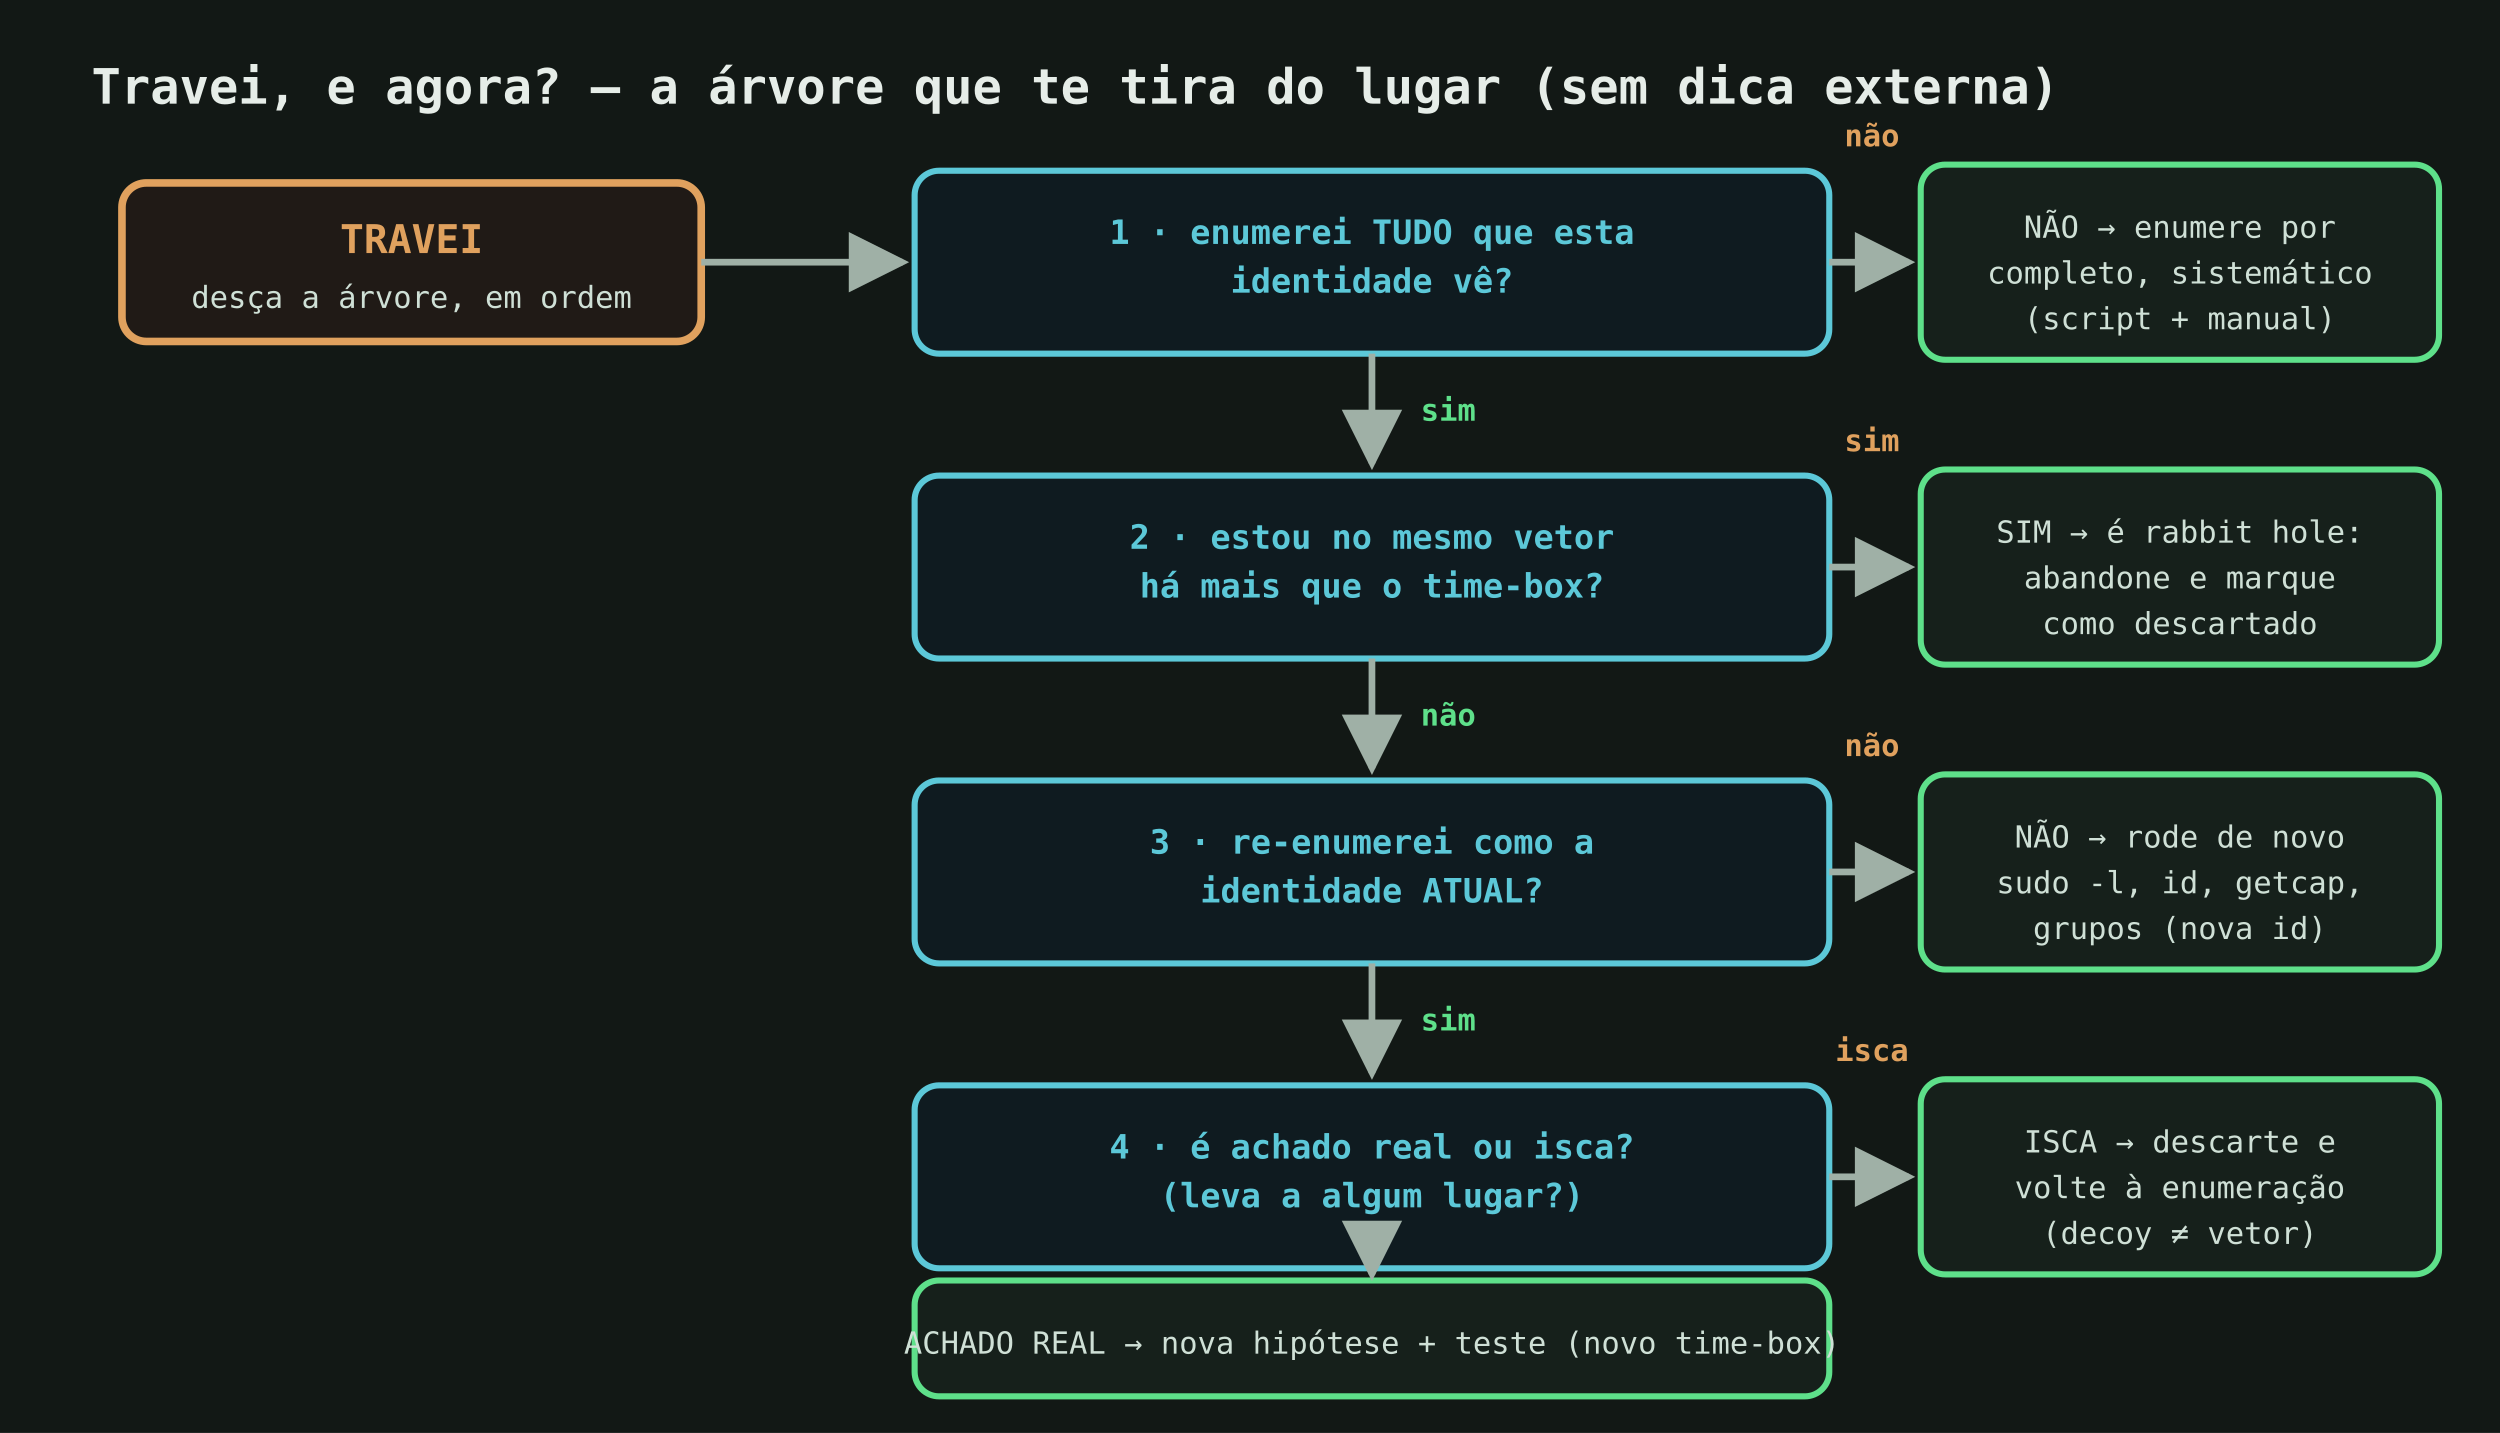
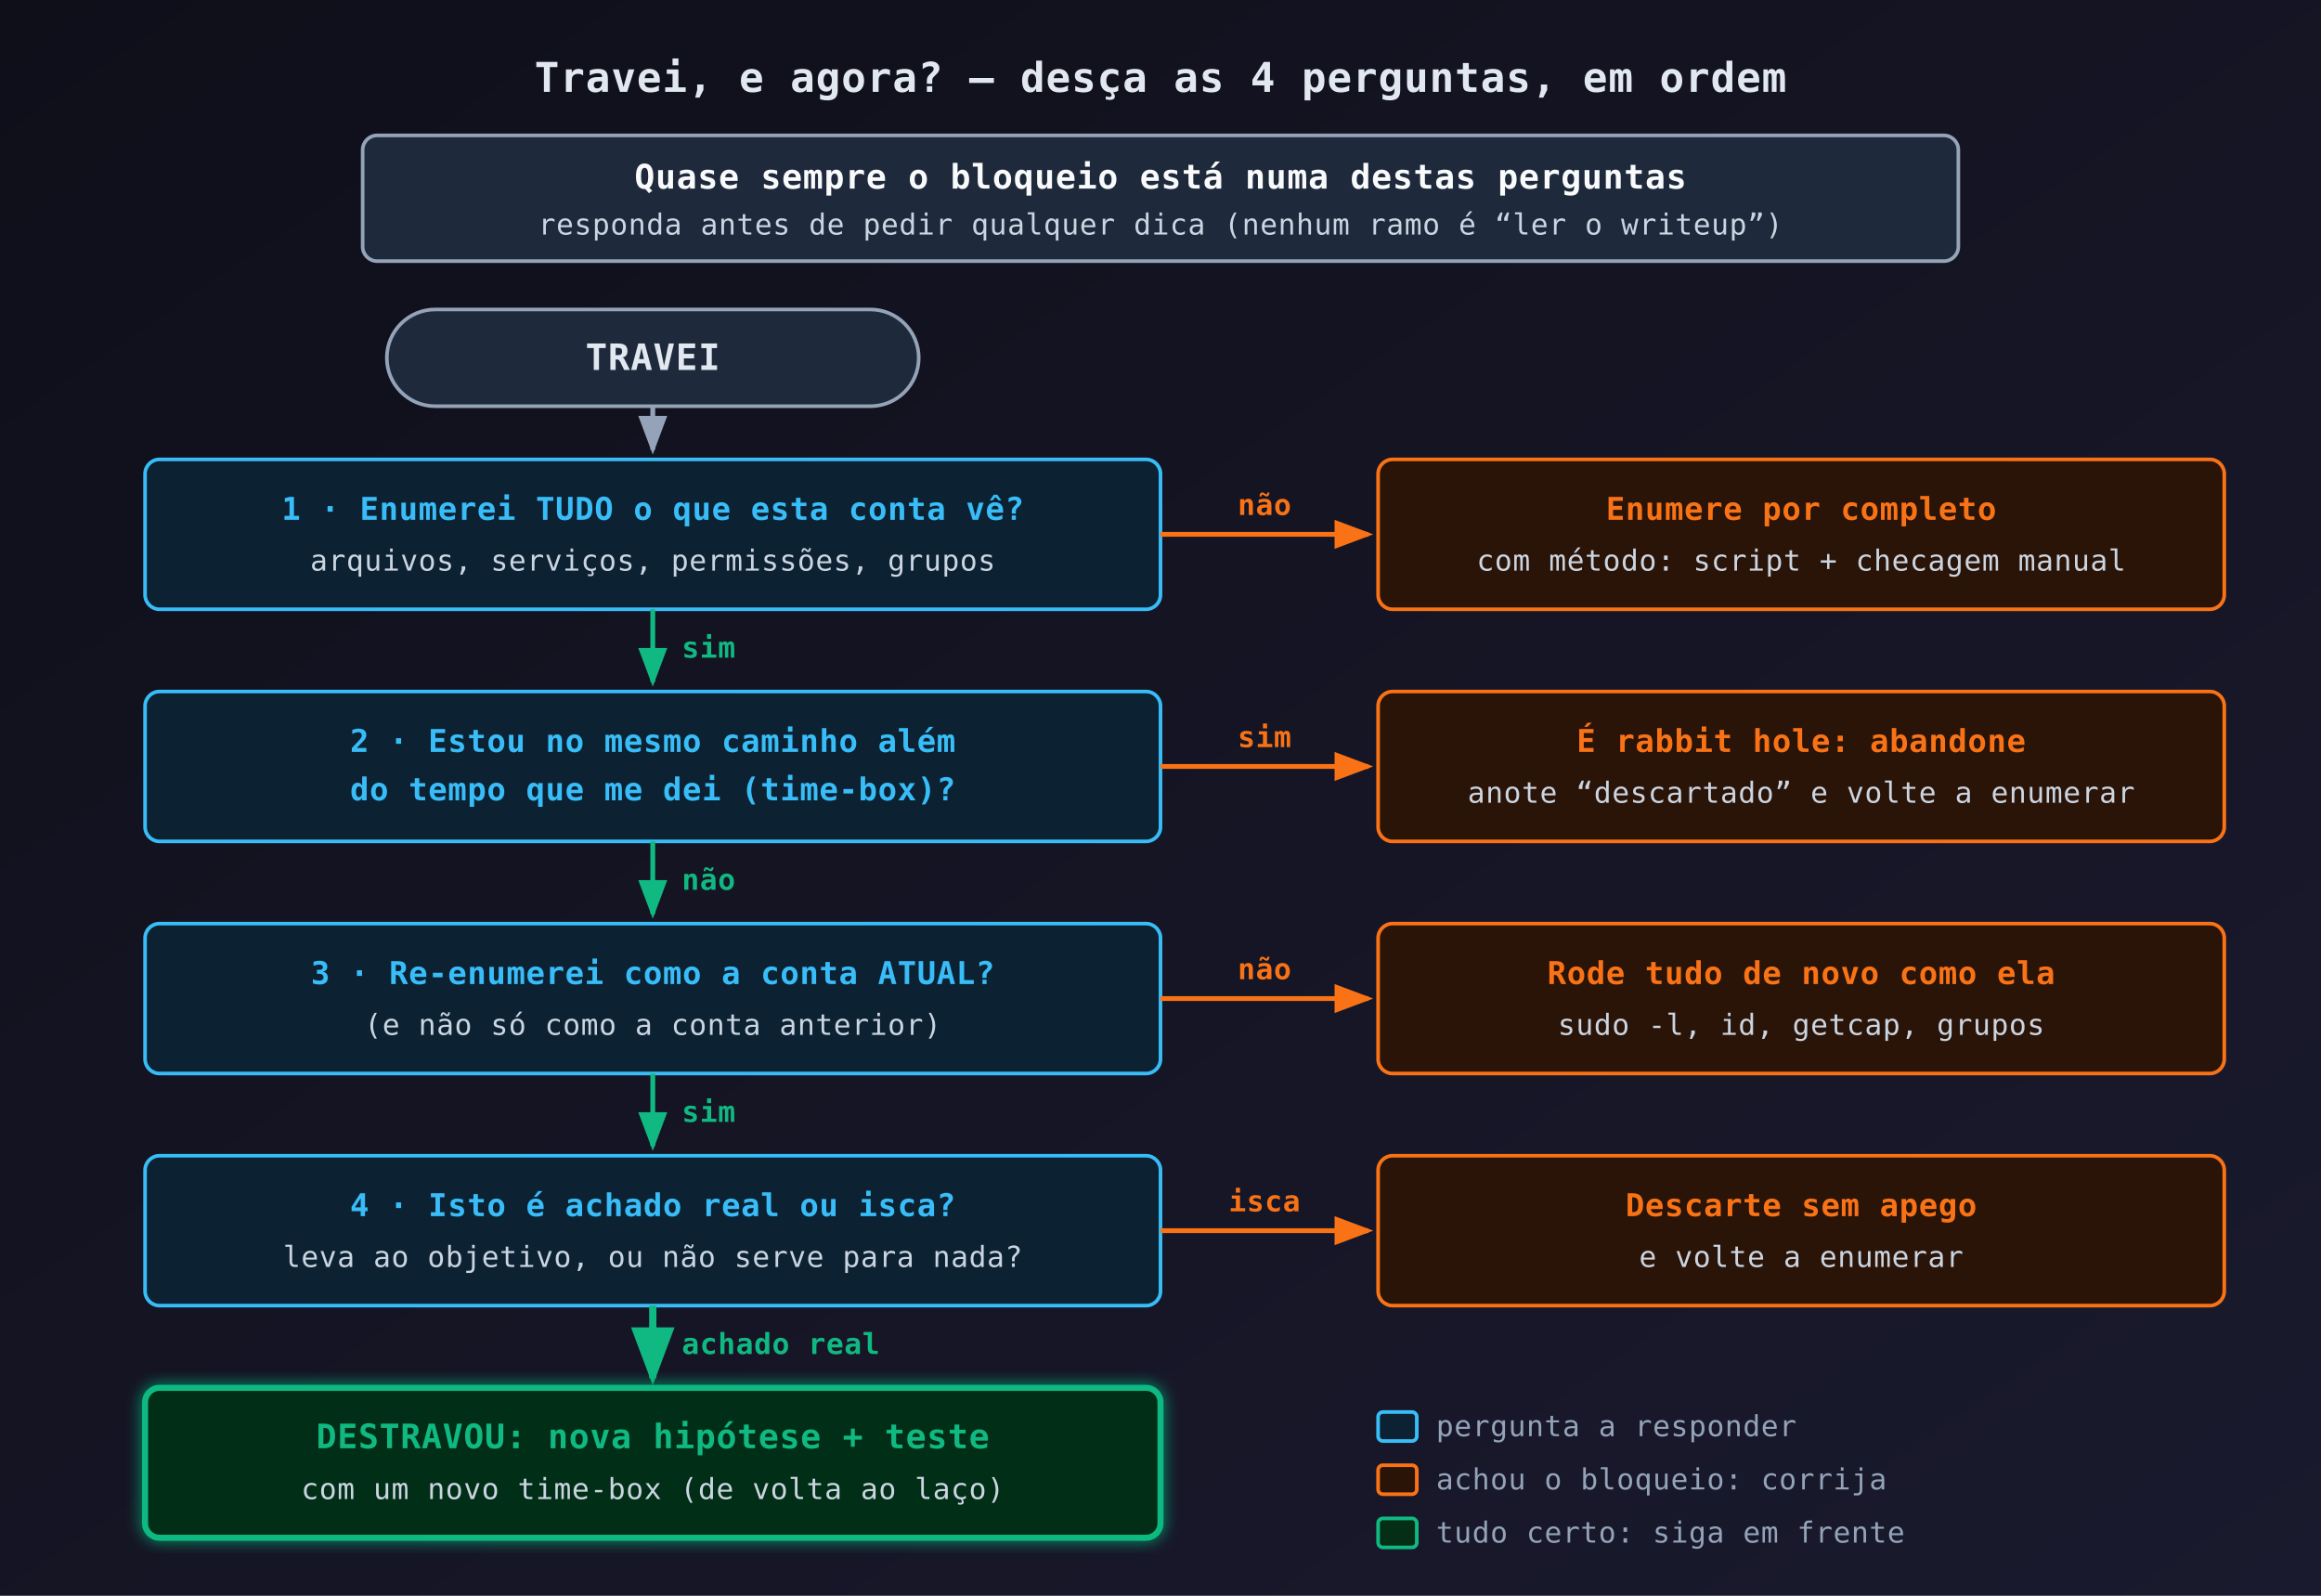
- <svg xmlns="http://www.w3.org/2000/svg" viewBox="0 0 820 470" role="img" aria-labelledby="t d">
+ <svg xmlns="http://www.w3.org/2000/svg" viewBox="0 0 960 660" width="960" height="660" role="img" aria-labelledby="t d">
  <style>
-     text { font-family: ui-monospace, "DejaVu Sans Mono", Menlo, Consolas, monospace; fill: #e6ede8; }
-     .t { font-size: 16px; font-weight: 700; }
-     .q { font-size: 11px; font-weight: 700; fill: #5cc8d8; }
-     .qbox { fill: #0f1b20; stroke: #5cc8d8; stroke-width: 2; }
-     .a { font-size: 10px; fill: #cfe0d6; }
-     .abox { fill: #16201b; stroke: #5ee08a; stroke-width: 2; }
-     .start { fill: #201a16; stroke: #e0a15e; stroke-width: 2.5; }
-     .sx { font-size: 13px; font-weight: 700; fill: #e0a15e; }
-     .flow { stroke: #9fb0a6; stroke-width: 2.2; fill: none; marker-end: url(#ac); }
-     .lbl { font-size: 10px; font-weight: 700; }
-     .yes { fill: #e0a15e; }
-     .no { fill: #5ee08a; }
+     text { font-family: 'SF Mono', 'Fira Code', 'Cascadia Code', 'DejaVu Sans Mono', 'Courier New', monospace; fill: #e2e8f0; letter-spacing: 0.02em; }
+     .title { font-size: 17px; font-weight: 700; }
+     .key { font-size: 14px; font-weight: 700; fill: #10b981; }
+     .keyn { font-size: 14px; font-weight: 700; fill: #f8fafc; }
+     .keysub { font-size: 12px; fill: #cbd5e1; }
+     .start { font-size: 15px; font-weight: 700; fill: #e2e8f0; }
+     .q { font-size: 13px; font-weight: 700; fill: #38bdf8; }
+     .a { font-size: 13px; font-weight: 700; fill: #f97316; }
+     .sub { font-size: 12px; fill: #cbd5e1; }
+     .lno { font-size: 12px; font-weight: 700; fill: #f97316; }
+     .lok { font-size: 12px; font-weight: 700; fill: #10b981; }
+     .leg { font-size: 12px; fill: #94a3b8; }
  </style>
  <defs>
-     <marker id="ac" markerWidth="10" markerHeight="10" refX="8" refY="4.5" orient="auto">
-       <path d="M0,0 L9,4.5 L0,9 z" fill="#9fb0a6" />
+     <linearGradient id="bg-grad" x1="0%" y1="0%" x2="100%" y2="100%">
+       <stop offset="0%" stop-color="#0f0f1a" />
+       <stop offset="100%" stop-color="#1a1a2e" />
+     </linearGradient>
+     <marker id="arrow-gray" markerWidth="8" markerHeight="6" refX="7" refY="3" orient="auto">
+       <polygon points="0 0, 8 3, 0 6" fill="#94a3b8" />
    </marker>
+     <marker id="arrow-green" markerWidth="8" markerHeight="6" refX="7" refY="3" orient="auto">
+       <polygon points="0 0, 8 3, 0 6" fill="#10b981" />
+     </marker>
+     <marker id="arrow-orange" markerWidth="8" markerHeight="6" refX="7" refY="3" orient="auto">
+       <polygon points="0 0, 8 3, 0 6" fill="#f97316" />
+     </marker>
+     <filter id="glow-green">
+       <feGaussianBlur stdDeviation="3" result="blur" />
+       <feMerge>
+         <feMergeNode in="blur" />
+         <feMergeNode in="SourceGraphic" />
+       </feMerge>
+     </filter>
  </defs>
-   <rect width="820" height="470" fill="#121815" />
-   <text class="t" x="30" y="34">Travei, e agora? — a árvore que te tira do lugar (sem dica externa)</text>
-   <rect class="start" x="40" y="60" width="190" height="52" rx="8" />
-   <text class="sx" x="135" y="83" text-anchor="middle">TRAVEI</text>
-   <text class="a" x="135" y="101" text-anchor="middle">desça a árvore, em ordem</text>
-   <rect class="qbox" x="300" y="56" width="300" height="60" rx="8" />
-   <text class="q" x="450" y="80" text-anchor="middle">1 · enumerei TUDO que esta</text>
-   <text class="q" x="450" y="96" text-anchor="middle">identidade vê?</text>
-   <rect class="abox" x="630" y="54" width="170" height="64" rx="8" />
-   <text class="a" x="715" y="78" text-anchor="middle">NÃO → enumere por</text>
-   <text class="a" x="715" y="93" text-anchor="middle">completo, sistemático</text>
-   <text class="a" x="715" y="108" text-anchor="middle">(script + manual)</text>
-   <rect class="qbox" x="300" y="156" width="300" height="60" rx="8" />
-   <text class="q" x="450" y="180" text-anchor="middle">2 · estou no mesmo vetor</text>
-   <text class="q" x="450" y="196" text-anchor="middle">há mais que o time-box?</text>
-   <rect class="abox" x="630" y="154" width="170" height="64" rx="8" />
-   <text class="a" x="715" y="178" text-anchor="middle">SIM → é rabbit hole:</text>
-   <text class="a" x="715" y="193" text-anchor="middle">abandone e marque</text>
-   <text class="a" x="715" y="208" text-anchor="middle">como descartado</text>
-   <rect class="qbox" x="300" y="256" width="300" height="60" rx="8" />
-   <text class="q" x="450" y="280" text-anchor="middle">3 · re-enumerei como a</text>
-   <text class="q" x="450" y="296" text-anchor="middle">identidade ATUAL?</text>
-   <rect class="abox" x="630" y="254" width="170" height="64" rx="8" />
-   <text class="a" x="715" y="278" text-anchor="middle">NÃO → rode de novo</text>
-   <text class="a" x="715" y="293" text-anchor="middle">sudo -l, id, getcap,</text>
-   <text class="a" x="715" y="308" text-anchor="middle">grupos (nova id)</text>
-   <rect class="qbox" x="300" y="356" width="300" height="60" rx="8" />
-   <text class="q" x="450" y="380" text-anchor="middle">4 · é achado real ou isca?</text>
-   <text class="q" x="450" y="396" text-anchor="middle">(leva a algum lugar?)</text>
-   <rect class="abox" x="630" y="354" width="170" height="64" rx="8" />
-   <text class="a" x="715" y="378" text-anchor="middle">ISCA → descarte e</text>
-   <text class="a" x="715" y="393" text-anchor="middle">volte à enumeração</text>
-   <text class="a" x="715" y="408" text-anchor="middle">(decoy ≠ vetor)</text>
-   <rect class="abox" x="300" y="420" width="300" height="38" rx="8" />
-   <text class="a" x="450" y="444" text-anchor="middle">ACHADO REAL → nova hipótese + teste (novo time-box)</text>
-   <path class="flow" d="M230,86 L296,86" />
-   <path class="flow" d="M600,86 L626,86" />
-   <text class="lbl no" x="614" y="78" text-anchor="middle" />
-   <path class="flow" d="M450,116 L450,152" />
-   <text class="lbl no" x="466" y="138">sim</text>
-   <path class="flow" d="M600,186 L626,186" />
-   <path class="flow" d="M450,216 L450,252" />
-   <text class="lbl no" x="466" y="238">não</text>
-   <path class="flow" d="M600,286 L626,286" />
-   <path class="flow" d="M450,316 L450,352" />
-   <text class="lbl no" x="466" y="338">sim</text>
-   <path class="flow" d="M600,386 L626,386" />
-   <path class="flow" d="M450,416 L450,418" />
-   <text class="lbl yes" x="614" y="48" text-anchor="middle">não</text>
-   <text class="lbl yes" x="614" y="148" text-anchor="middle">sim</text>
-   <text class="lbl yes" x="614" y="248" text-anchor="middle">não</text>
-   <text class="lbl yes" x="614" y="348" text-anchor="middle">isca</text>
+   <rect width="960" height="660" fill="url(#bg-grad)" />
+   <text id="title" class="title" x="480" y="38" text-anchor="middle">Travei, e agora? — desça as 4 perguntas, em ordem</text>
+   <rect id="key-banner" x="150" y="56" width="660" height="52" rx="6" fill="#1e293b" stroke="#94a3b8" stroke-width="1.5" />
+   <text class="keyn" x="480" y="78" text-anchor="middle">Quase sempre o bloqueio está numa destas perguntas</text>
+   <text class="keysub" x="480" y="97" text-anchor="middle">responda antes de pedir qualquer dica (nenhum ramo é “ler o writeup”)</text>
+   <rect id="start" x="160" y="128" width="220" height="40" rx="20" fill="#1e293b" stroke="#94a3b8" stroke-width="1.5" />
+   <text class="start" x="270" y="153" text-anchor="middle">TRAVEI</text>
+   <path id="e-start-q1" d="M270,168 L270,186" stroke="#94a3b8" stroke-width="2" fill="none" marker-end="url(#arrow-gray)" />
+   <rect id="q1" x="60" y="190" width="420" height="62" rx="6" fill="#0c2233" stroke="#38bdf8" stroke-width="1.5" />
+   <text class="q" x="270" y="215" text-anchor="middle">1 · Enumerei TUDO o que esta conta vê?</text>
+   <text class="sub" x="270" y="236" text-anchor="middle">arquivos, serviços, permissões, grupos</text>
+   <path id="e-q1-a1" d="M480,221 L566,221" stroke="#f97316" stroke-width="2" fill="none" marker-end="url(#arrow-orange)" />
+   <text class="lno" x="523" y="213" text-anchor="middle">não</text>
+   <rect id="a1" x="570" y="190" width="350" height="62" rx="6" fill="#2a1408" stroke="#f97316" stroke-width="1.5" />
+   <text class="a" x="745" y="215" text-anchor="middle">Enumere por completo</text>
+   <text class="sub" x="745" y="236" text-anchor="middle">com método: script + checagem manual</text>
+   <path id="e-q1-q2" d="M270,252 L270,282" stroke="#10b981" stroke-width="2" fill="none" marker-end="url(#arrow-green)" />
+   <text class="lok" x="282" y="272">sim</text>
+   <rect id="q2" x="60" y="286" width="420" height="62" rx="6" fill="#0c2233" stroke="#38bdf8" stroke-width="1.5" />
+   <text class="q" x="270" y="311" text-anchor="middle">2 · Estou no mesmo caminho além</text>
+   <text class="q" x="270" y="331" text-anchor="middle">do tempo que me dei (time-box)?</text>
+   <path id="e-q2-a2" d="M480,317 L566,317" stroke="#f97316" stroke-width="2" fill="none" marker-end="url(#arrow-orange)" />
+   <text class="lno" x="523" y="309" text-anchor="middle">sim</text>
+   <rect id="a2" x="570" y="286" width="350" height="62" rx="6" fill="#2a1408" stroke="#f97316" stroke-width="1.5" />
+   <text class="a" x="745" y="311" text-anchor="middle">É rabbit hole: abandone</text>
+   <text class="sub" x="745" y="332" text-anchor="middle">anote “descartado” e volte a enumerar</text>
+   <path id="e-q2-q3" d="M270,348 L270,378" stroke="#10b981" stroke-width="2" fill="none" marker-end="url(#arrow-green)" />
+   <text class="lok" x="282" y="368">não</text>
+   <rect id="q3" x="60" y="382" width="420" height="62" rx="6" fill="#0c2233" stroke="#38bdf8" stroke-width="1.5" />
+   <text class="q" x="270" y="407" text-anchor="middle">3 · Re-enumerei como a conta ATUAL?</text>
+   <text class="sub" x="270" y="428" text-anchor="middle">(e não só como a conta anterior)</text>
+   <path id="e-q3-a3" d="M480,413 L566,413" stroke="#f97316" stroke-width="2" fill="none" marker-end="url(#arrow-orange)" />
+   <text class="lno" x="523" y="405" text-anchor="middle">não</text>
+   <rect id="a3" x="570" y="382" width="350" height="62" rx="6" fill="#2a1408" stroke="#f97316" stroke-width="1.5" />
+   <text class="a" x="745" y="407" text-anchor="middle">Rode tudo de novo como ela</text>
+   <text class="sub" x="745" y="428" text-anchor="middle">sudo -l, id, getcap, grupos</text>
+   <path id="e-q3-q4" d="M270,444 L270,474" stroke="#10b981" stroke-width="2" fill="none" marker-end="url(#arrow-green)" />
+   <text class="lok" x="282" y="464">sim</text>
+   <rect id="q4" x="60" y="478" width="420" height="62" rx="6" fill="#0c2233" stroke="#38bdf8" stroke-width="1.5" />
+   <text class="q" x="270" y="503" text-anchor="middle">4 · Isto é achado real ou isca?</text>
+   <text class="sub" x="270" y="524" text-anchor="middle">leva ao objetivo, ou não serve para nada?</text>
+   <path id="e-q4-a4" d="M480,509 L566,509" stroke="#f97316" stroke-width="2" fill="none" marker-end="url(#arrow-orange)" />
+   <text class="lno" x="523" y="501" text-anchor="middle">isca</text>
+   <rect id="a4" x="570" y="478" width="350" height="62" rx="6" fill="#2a1408" stroke="#f97316" stroke-width="1.5" />
+   <text class="a" x="745" y="503" text-anchor="middle">Descarte sem apego</text>
+   <text class="sub" x="745" y="524" text-anchor="middle">e volte a enumerar</text>
+   <path id="e-q4-out" d="M270,540 L270,570" stroke="#10b981" stroke-width="3" fill="none" marker-end="url(#arrow-green)" />
+   <text class="lok" x="282" y="560">achado real</text>
+   <rect id="way-out" x="60" y="574" width="420" height="62" rx="6" fill="#052e16" stroke="#10b981" stroke-width="2.5" filter="url(#glow-green)" />
+   <text class="key" x="270" y="599" text-anchor="middle">DESTRAVOU: nova hipótese + teste</text>
+   <text class="sub" x="270" y="620" text-anchor="middle">com um novo time-box (de volta ao laço)</text>
+   <rect x="570" y="584" width="16" height="12" rx="2" fill="#0c2233" stroke="#38bdf8" stroke-width="1.5" />
+   <text class="leg" x="594" y="594">pergunta a responder</text>
+   <rect x="570" y="606" width="16" height="12" rx="2" fill="#2a1408" stroke="#f97316" stroke-width="1.5" />
+   <text class="leg" x="594" y="616">achou o bloqueio: corrija</text>
+   <rect x="570" y="628" width="16" height="12" rx="2" fill="#052e16" stroke="#10b981" stroke-width="1.5" />
+   <text class="leg" x="594" y="638">tudo certo: siga em frente</text>
</svg>
